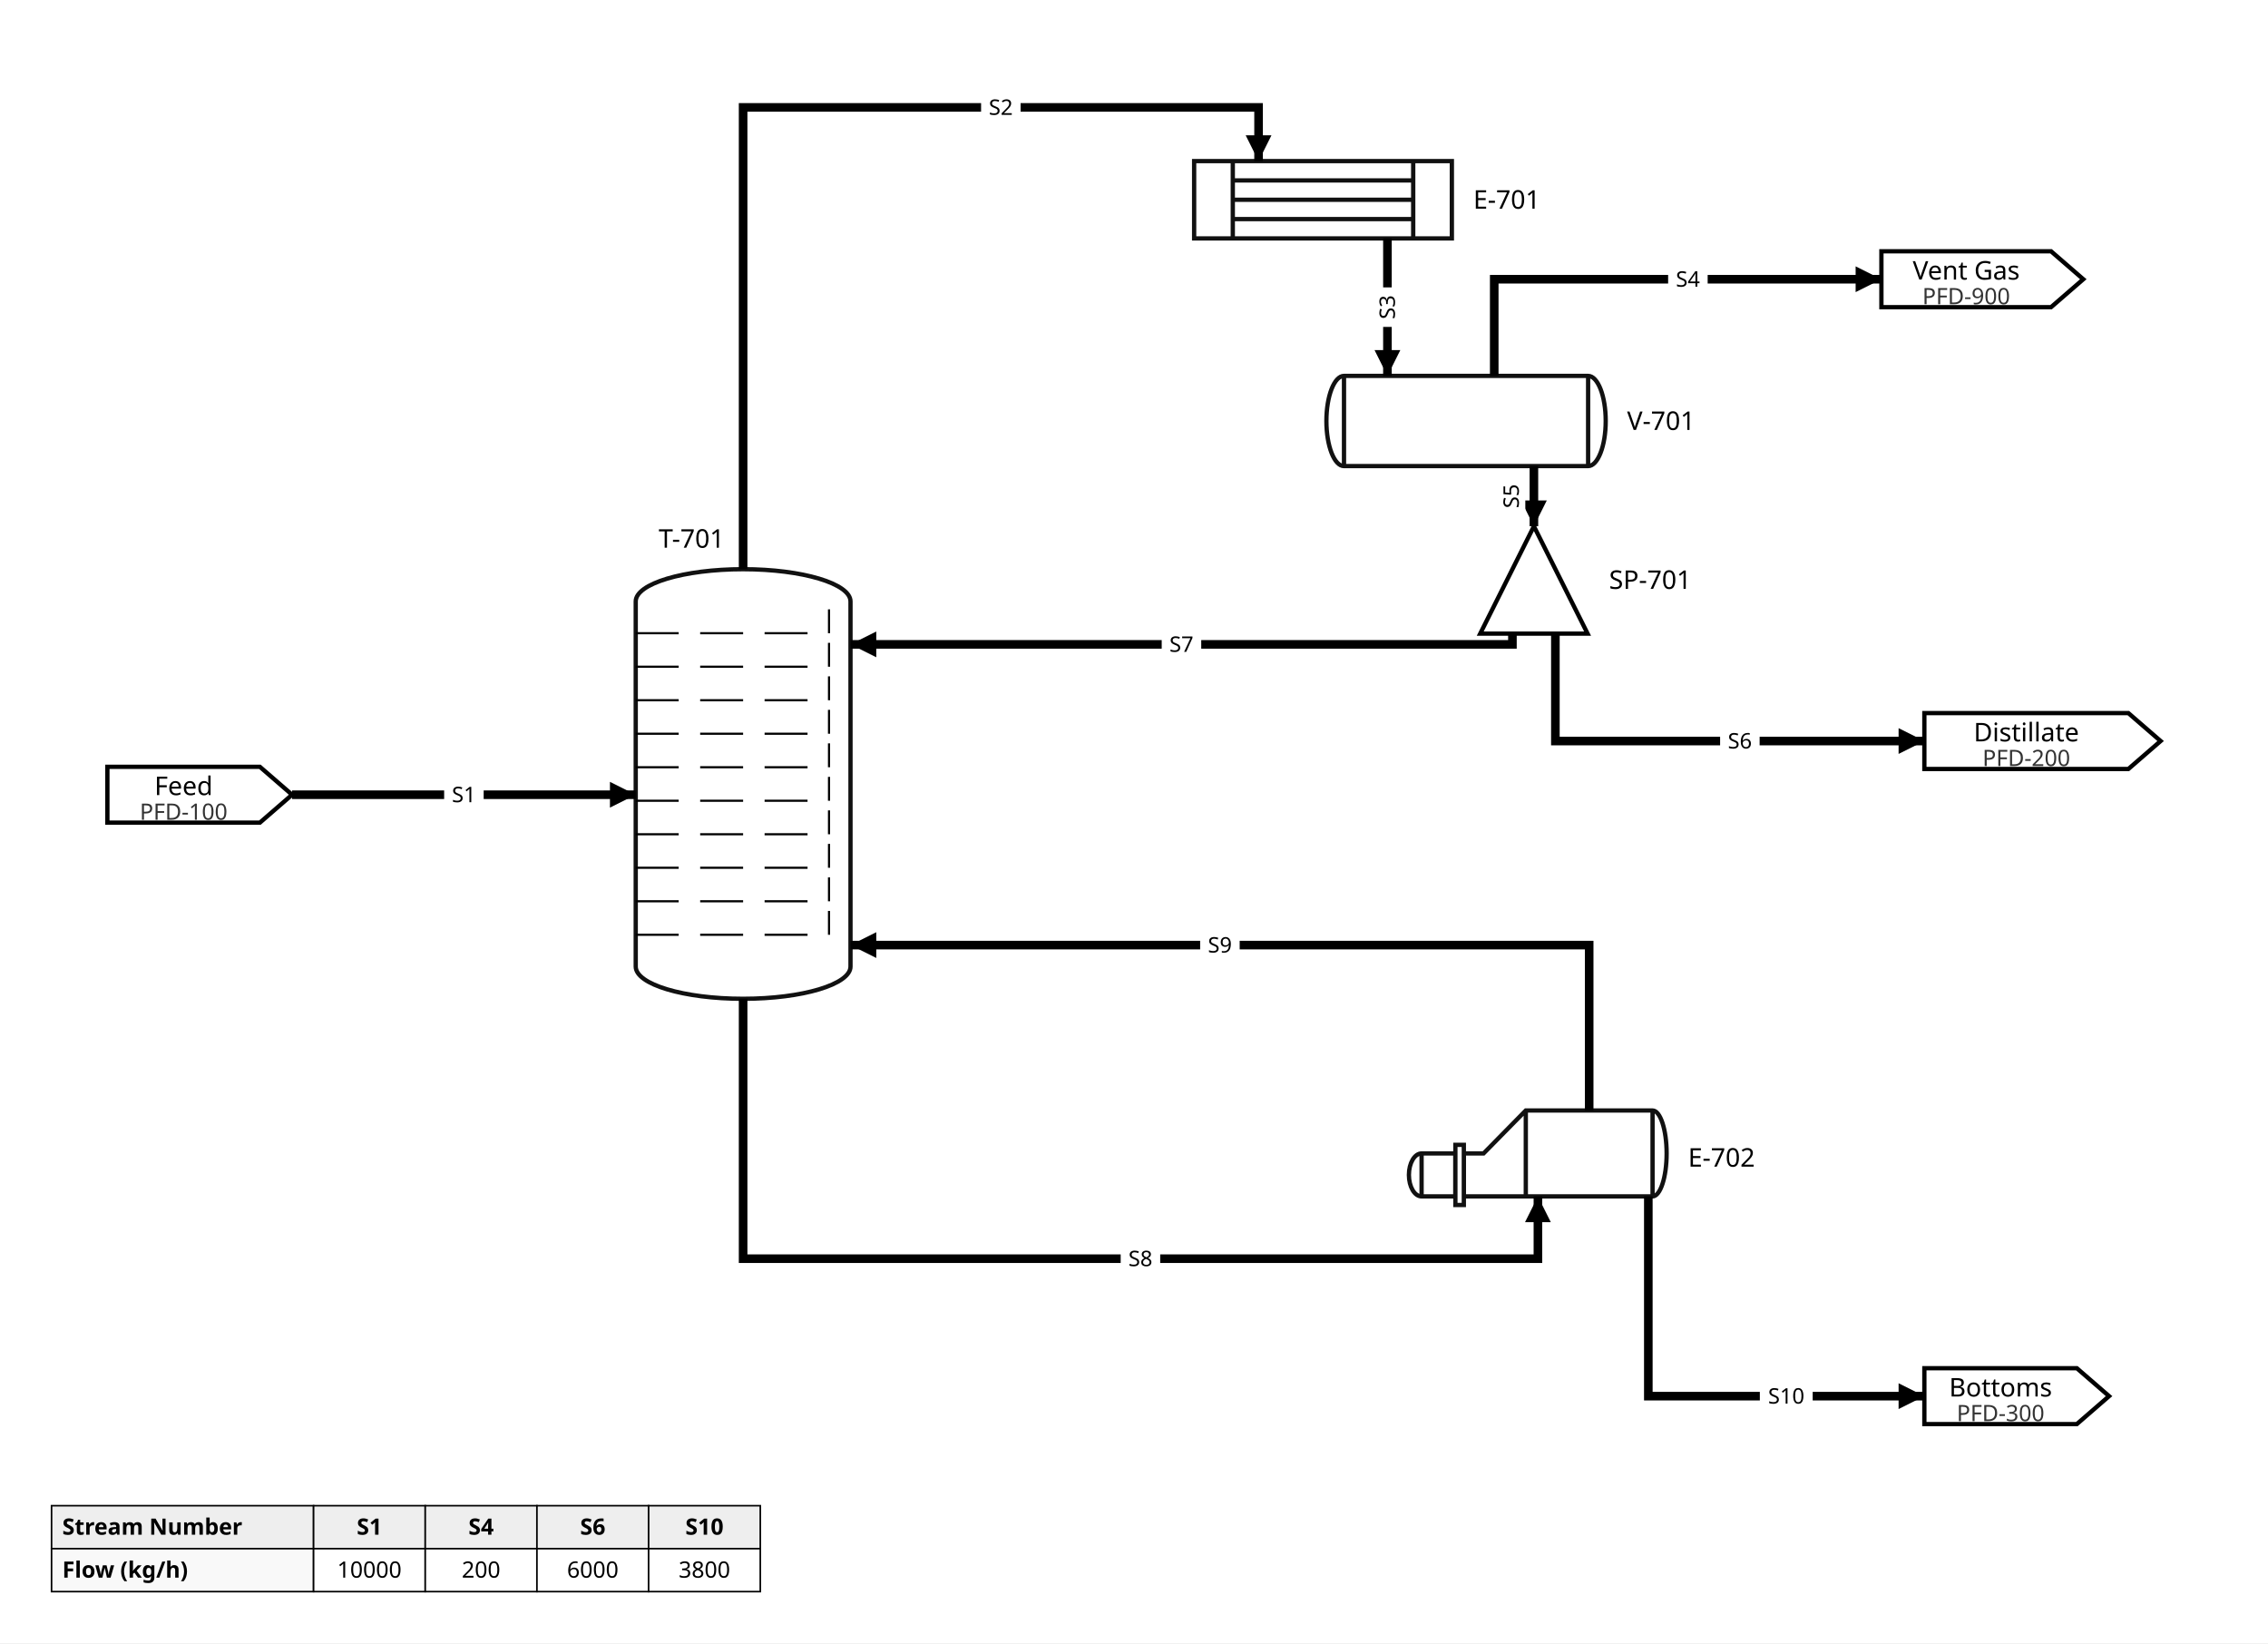
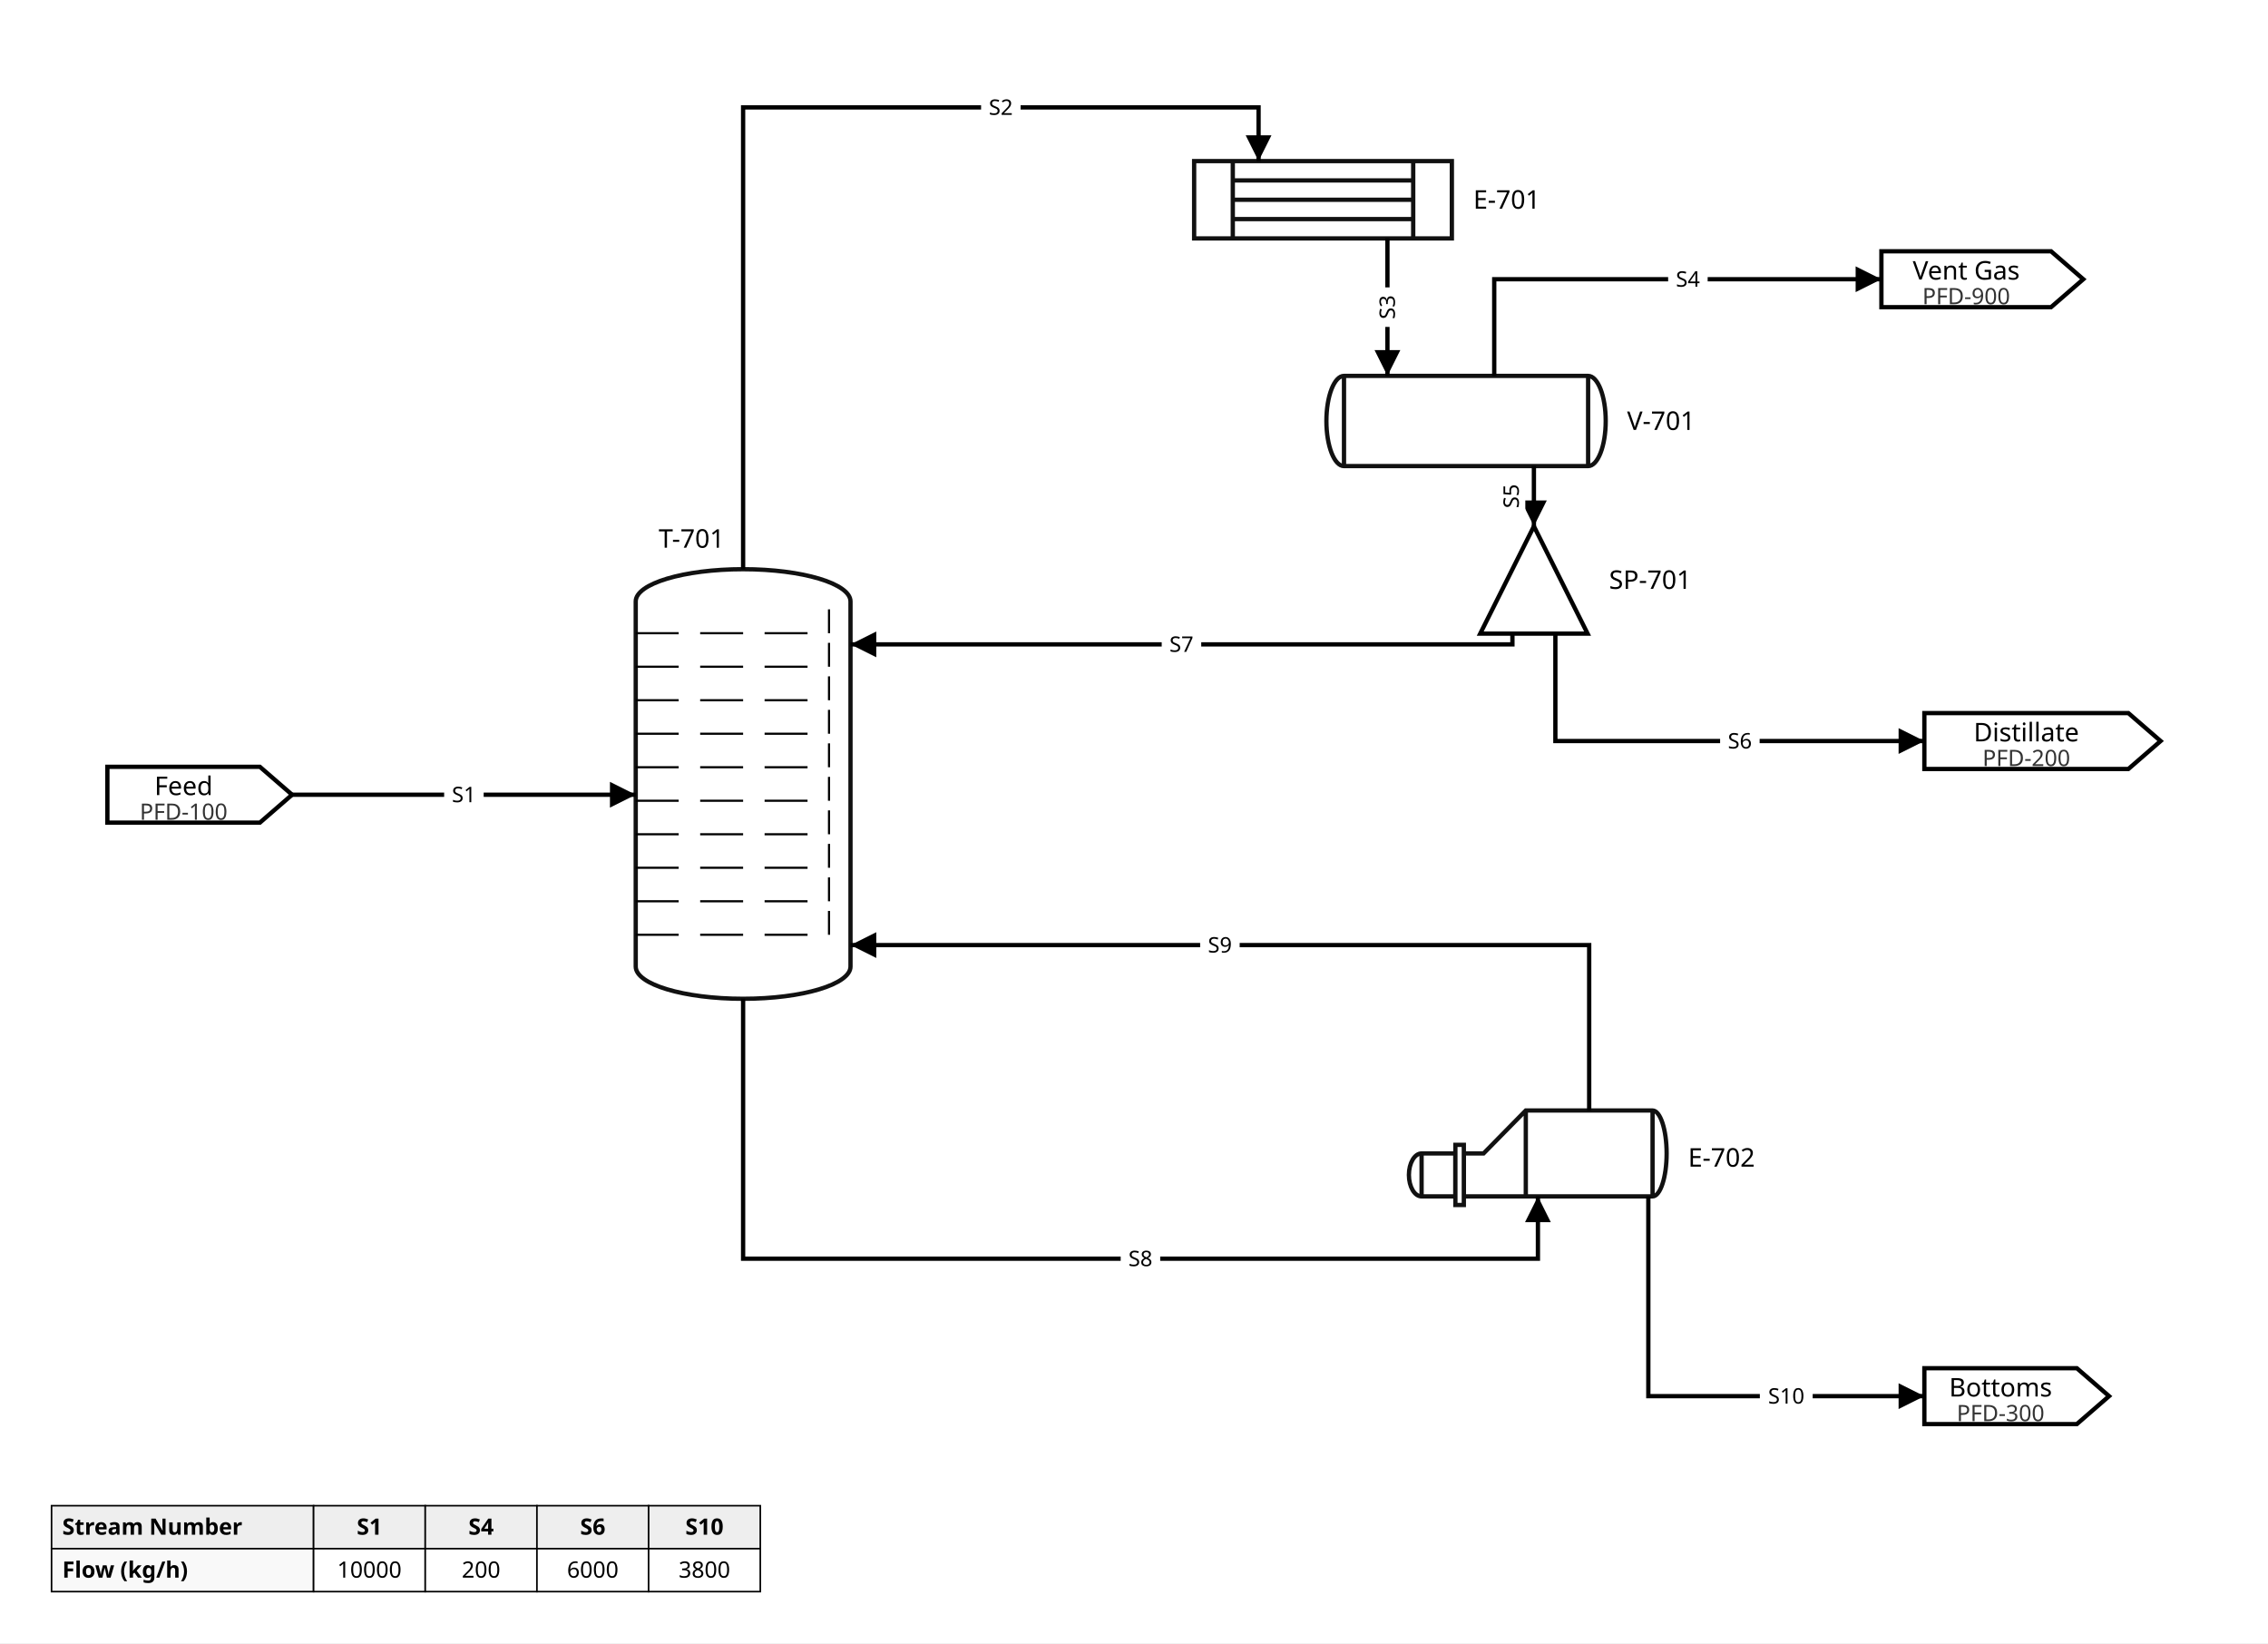
<svg xmlns="http://www.w3.org/2000/svg" width="1056" height="765" viewBox="4.0 -5.0 1056.0 765.0">
  <rect x="4.0" y="-5.0" width="1056.0" height="765.0" fill="white" />
  <g id="stream_table">
    <rect x="28.0" y="696.0" width="122.0" height="20.0" fill="#eee" stroke="black" stroke-width="0.75" />
    <text x="33.0" y="709.5" font-family="sans-serif" font-size="10.5" font-weight="bold" text-anchor="start">Stream Number</text>
    <rect x="150.0" y="696.0" width="52.0" height="20.0" fill="#eee" stroke="black" stroke-width="0.75" />
    <text x="176.0" y="709.5" font-family="sans-serif" font-size="10.5" font-weight="bold" text-anchor="middle">S1</text>
    <rect x="202.0" y="696.0" width="52.0" height="20.0" fill="#eee" stroke="black" stroke-width="0.75" />
    <text x="228.0" y="709.5" font-family="sans-serif" font-size="10.5" font-weight="bold" text-anchor="middle">S4</text>
    <rect x="254.0" y="696.0" width="52.0" height="20.0" fill="#eee" stroke="black" stroke-width="0.75" />
    <text x="280.0" y="709.5" font-family="sans-serif" font-size="10.5" font-weight="bold" text-anchor="middle">S6</text>
    <rect x="306.0" y="696.0" width="52.0" height="20.0" fill="#eee" stroke="black" stroke-width="0.75" />
    <text x="332.0" y="709.5" font-family="sans-serif" font-size="10.5" font-weight="bold" text-anchor="middle">S10</text>
    <rect x="28.0" y="716.0" width="122.0" height="20.0" fill="#f9f9f9" stroke="black" stroke-width="0.75" />
    <text x="33.0" y="729.5" font-family="sans-serif" font-size="10.5" font-weight="bold" text-anchor="start">Flow (kg/h)</text>
    <rect x="150.0" y="716.0" width="52.0" height="20.0" fill="white" stroke="black" stroke-width="0.75" />
    <text x="176.0" y="729.5" font-family="sans-serif" font-size="10.5" text-anchor="middle">10000</text>
    <rect x="202.0" y="716.0" width="52.0" height="20.0" fill="white" stroke="black" stroke-width="0.75" />
    <text x="228.0" y="729.5" font-family="sans-serif" font-size="10.5" text-anchor="middle">200</text>
    <rect x="254.0" y="716.0" width="52.0" height="20.0" fill="white" stroke="black" stroke-width="0.75" />
    <text x="280.0" y="729.5" font-family="sans-serif" font-size="10.5" text-anchor="middle">6000</text>
    <rect x="306.0" y="716.0" width="52.0" height="20.0" fill="white" stroke="black" stroke-width="0.75" />
    <text x="332.0" y="729.5" font-family="sans-serif" font-size="10.5" text-anchor="middle">3800</text>
  </g>
  <defs>
    <marker id="arrow_black" viewBox="0 0 10 10" refX="10" refY="5" markerWidth="12" markerHeight="12" markerUnits="userSpaceOnUse" orient="auto-start-reverse">
      <path d="M 0 0 L 10 5 L 0 10 z" fill="black" />
    </marker>
    <symbol id="sym_column_c80fa54e4" viewBox="0 0 100.0 200.0" overflow="visible">
      <path d="M 0 15 A 50 15 0 0 1 50 0 A 50 15 0 0 1 100 15 L 100 185 A 50 15 0 0 1 50 200 A 50 15 0 0 1 0 185 Z" fill="white" stroke="#111" stroke-width="2" />
      <line x1="0" y1="29.8" x2="90" y2="29.8" fill="none" stroke="black" stroke-width="1" stroke-dasharray="20,10" />
      <line x1="90" y1="29.8" x2="90" y2="18.689" fill="none" stroke="black" stroke-width="1" />
      <line x1="0" y1="45.4" x2="90" y2="45.4" fill="none" stroke="black" stroke-width="1" stroke-dasharray="20,10" />
      <line x1="90" y1="45.4" x2="90" y2="34.289" fill="none" stroke="black" stroke-width="1" />
      <line x1="0" y1="61" x2="90" y2="61" fill="none" stroke="black" stroke-width="1" stroke-dasharray="20,10" />
      <line x1="90" y1="61" x2="90" y2="49.889" fill="none" stroke="black" stroke-width="1" />
      <line x1="0" y1="76.6" x2="90" y2="76.6" fill="none" stroke="black" stroke-width="1" stroke-dasharray="20,10" />
      <line x1="90" y1="76.6" x2="90" y2="65.489" fill="none" stroke="black" stroke-width="1" />
      <line x1="0" y1="92.2" x2="90" y2="92.2" fill="none" stroke="black" stroke-width="1" stroke-dasharray="20,10" />
      <line x1="90" y1="92.2" x2="90" y2="81.089" fill="none" stroke="black" stroke-width="1" />
      <line x1="0" y1="107.8" x2="90" y2="107.8" fill="none" stroke="black" stroke-width="1" stroke-dasharray="20,10" />
      <line x1="90" y1="107.8" x2="90" y2="96.689" fill="none" stroke="black" stroke-width="1" />
      <line x1="0" y1="123.4" x2="90" y2="123.4" fill="none" stroke="black" stroke-width="1" stroke-dasharray="20,10" />
      <line x1="90" y1="123.4" x2="90" y2="112.289" fill="none" stroke="black" stroke-width="1" />
      <line x1="0" y1="139" x2="90" y2="139" fill="none" stroke="black" stroke-width="1" stroke-dasharray="20,10" />
      <line x1="90" y1="139" x2="90" y2="127.889" fill="none" stroke="black" stroke-width="1" />
      <line x1="0" y1="154.6" x2="90" y2="154.6" fill="none" stroke="black" stroke-width="1" stroke-dasharray="20,10" />
      <line x1="90" y1="154.6" x2="90" y2="143.489" fill="none" stroke="black" stroke-width="1" />
      <line x1="0" y1="170.2" x2="90" y2="170.2" fill="none" stroke="black" stroke-width="1" stroke-dasharray="20,10" />
      <line x1="90" y1="170.2" x2="90" y2="159.089" fill="none" stroke="black" stroke-width="1" />
    </symbol>
    <symbol id="sym_hex_kettle_s120x44" viewBox="0 0 120 44" overflow="visible">
      <path d="M 5.902 20 L 21.639 20 L 21.639 40 L 5.902 40 A 10 5.902 90 0 1 0 30 A 10 5.902 90 0 1 5.902 20 M 25.574 20 L 34.754 20 L 54.426 0 L 113.443 0 A 20 6.557 90 0 1 120 20 A 20 6.557 90 0 1 113.443 40 L 25.574 40 Z M 5.902 20 L 5.902 40 M 54.426 0 L 54.426 40 M 113.443 0 L 113.443 40" fill="white" stroke="#111" stroke-width="2" />
      <rect x="21.639" y="16" width="3.934" height="28" fill="white" stroke="#111" stroke-width="2" />
    </symbol>
    <symbol id="sym_hex_straight_tubes_s120x36" viewBox="0 0 100.0 30.0" overflow="visible">
      <rect x="0.0" y="0.0" width="100.0" height="30.0" fill="white" stroke="#111" stroke-width="1.667" />
      <path d="M 15.0 0.0 L 15.0 30.0 M 85.0 0.0 L 85.0 30.0 M 85.0 7.5 L 15.0 7.5 M 85.0 15.0 L 15.0 15.0 M 85.0 22.5 L 15.0 22.5" fill="none" stroke="#111" stroke-width="1.667" />
    </symbol>
    <symbol id="sym_splitter" viewBox="0 0 50.0 50.0" overflow="visible">
      <polygon points="0,25 50,0 50,50" fill="none" stroke="black" stroke-width="2" />
    </symbol>
    <symbol id="sym_vessel_horizontal_s130x42" viewBox="0 0 130 42" overflow="visible">
      <path d="M 8.198 42 L 121.859 42 A 21 8.197 90 0 0 130.056 21 A 21 8.197 90 0 0 121.859 0 L 8.198 0 A 21 8.197 90 0 0 0.001 21 A 21 8.197 90 0 0 8.198 42 Z M 8.198 0 L 8.198 42 M 121.859 0 L 121.859 42" fill="white" stroke="#111" stroke-width="2" />
    </symbol>
  </defs>
  <g id="units">
    <polygon points="54.0,352.0 125.0,352.0 140.0,365.0 125.0,378.0 54.0,378.0" fill="transparent" stroke="black" stroke-width="2" />
    <text x="89.5" y="361.0" font-family="sans-serif" font-size="12" text-anchor="middle" dominant-baseline="middle">Feed</text>
    <text x="89.5" y="373.0" font-family="sans-serif" font-size="10.5" text-anchor="middle" dominant-baseline="middle" fill="#333">PFD-100</text>
    <use href="#sym_column_c80fa54e4" x="300" y="260" width="100.0" height="200.0" />
    <use href="#sym_hex_straight_tubes_s120x36" x="560" y="70" width="120" height="36" transform="translate(1240, 0) scale(-1, 1)" />
    <use href="#sym_vessel_horizontal_s130x42" x="621.58" y="170" width="130" height="42" />
    <polygon points="880.0,112.0 959.0,112.0 974.0,125.0 959.0,138.0 880.0,138.0" fill="transparent" stroke="black" stroke-width="2" />
    <text x="919.5" y="121.0" font-family="sans-serif" font-size="12" text-anchor="middle" dominant-baseline="middle">Vent Gas</text>
    <text x="919.5" y="133.0" font-family="sans-serif" font-size="10.5" text-anchor="middle" dominant-baseline="middle" fill="#333">PFD-900</text>
    <use href="#sym_splitter" x="693.2" y="240" width="50.0" height="50.0" transform="rotate(90, 718.2, 265)" />
    <polygon points="900.0,327.0 995.0,327.0 1010.0,340.0 995.0,353.0 900.0,353.0" fill="transparent" stroke="black" stroke-width="2" />
    <text x="947.5" y="336.0" font-family="sans-serif" font-size="12" text-anchor="middle" dominant-baseline="middle">Distillate</text>
    <text x="947.5" y="348.0" font-family="sans-serif" font-size="10.5" text-anchor="middle" dominant-baseline="middle" fill="#333">PFD-200</text>
    <use href="#sym_hex_kettle_s120x44" x="660" y="512" width="120" height="44" />
    <polygon points="900.0,632.0 971.0,632.0 986.0,645.0 971.0,658.0 900.0,658.0" fill="transparent" stroke="black" stroke-width="2" />
    <text x="935.5" y="641.0" font-family="sans-serif" font-size="12" text-anchor="middle" dominant-baseline="middle">Bottoms</text>
    <text x="935.5" y="653.0" font-family="sans-serif" font-size="10.5" text-anchor="middle" dominant-baseline="middle" fill="#333">PFD-300</text>
  </g>
  <g id="streams">
-     <path d="M 140.0,365.0 L 300.0,365.0" fill="none" stroke="black" stroke-width="4" marker-end="url(#arrow_black)" />
-     <path d="M 350.0,260.0 L 350.0,45.0 L 590.0,45.0 L 590.0,70.0" fill="none" stroke="black" stroke-width="4" marker-end="url(#arrow_black)" />
-     <path d="M 650.0,106.0 L 650.0,170.0" fill="none" stroke="black" stroke-width="4" marker-end="url(#arrow_black)" />
-     <path d="M 699.727,170.0 L 699.727,125.0 L 880.0,125.0" fill="none" stroke="black" stroke-width="4" marker-end="url(#arrow_black)" />
-     <path d="M 718.197,212.0 L 718.197,240.0" fill="none" stroke="black" stroke-width="4" marker-end="url(#arrow_black)" />
-     <path d="M 728.197,290.0 L 728.197,340.0 L 900.0,340.0" fill="none" stroke="black" stroke-width="4" marker-end="url(#arrow_black)" />
-     <path d="M 708.197,290.0 L 708.197,295.0 L 400.0,295.0" fill="none" stroke="black" stroke-width="4" marker-end="url(#arrow_black)" />
-     <path d="M 350.0,460.0 L 350.0,581.0 L 720.066,581.0 L 720.066,552.0" fill="none" stroke="black" stroke-width="4" marker-end="url(#arrow_black)" />
-     <path d="M 743.934,512.0 L 743.934,435.0 L 400.0,435.0" fill="none" stroke="black" stroke-width="4" marker-end="url(#arrow_black)" />
-     <path d="M 771.475,552.0 L 771.475,645.0 L 900.0,645.0" fill="none" stroke="black" stroke-width="4" marker-end="url(#arrow_black)" />
+     <path d="M 140.0,365.0 L 300.0,365.0" fill="none" stroke="black" stroke-width="2" marker-end="url(#arrow_black)" />
+     <path d="M 350.0,260.0 L 350.0,45.0 L 590.0,45.0 L 590.0,70.0" fill="none" stroke="black" stroke-width="2" marker-end="url(#arrow_black)" />
+     <path d="M 650.0,106.0 L 650.0,170.0" fill="none" stroke="black" stroke-width="2" marker-end="url(#arrow_black)" />
+     <path d="M 699.727,170.0 L 699.727,125.0 L 880.0,125.0" fill="none" stroke="black" stroke-width="2" marker-end="url(#arrow_black)" />
+     <path d="M 718.197,212.0 L 718.197,240.0" fill="none" stroke="black" stroke-width="2" marker-end="url(#arrow_black)" />
+     <path d="M 728.197,290.0 L 728.197,340.0 L 900.0,340.0" fill="none" stroke="black" stroke-width="2" marker-end="url(#arrow_black)" />
+     <path d="M 708.197,290.0 L 708.197,295.0 L 400.0,295.0" fill="none" stroke="black" stroke-width="2" marker-end="url(#arrow_black)" />
+     <path d="M 350.0,460.0 L 350.0,581.0 L 720.066,581.0 L 720.066,552.0" fill="none" stroke="black" stroke-width="2" marker-end="url(#arrow_black)" />
+     <path d="M 743.934,512.0 L 743.934,435.0 L 400.0,435.0" fill="none" stroke="black" stroke-width="2" marker-end="url(#arrow_black)" />
+     <path d="M 771.475,552.0 L 771.475,645.0 L 900.0,645.0" fill="none" stroke="black" stroke-width="2" marker-end="url(#arrow_black)" />
    <rect x="210.8" y="358.5" width="18.4" height="13.0" fill="white" />
    <text x="220.0" y="365.0" font-family="sans-serif" font-size="10" text-anchor="middle" dominant-baseline="middle" fill="black">S1</text>
    <rect x="460.8" y="38.5" width="18.4" height="13.0" fill="white" />
    <text x="470.0" y="45.0" font-family="sans-serif" font-size="10" text-anchor="middle" dominant-baseline="middle" fill="black">S2</text>
    <rect x="643.5" y="128.8" width="13.0" height="18.4" fill="white" />
    <text x="650.0" y="138.0" font-family="sans-serif" font-size="10" text-anchor="middle" dominant-baseline="middle" fill="black" transform="rotate(-90, 650.0, 138.0)">S3</text>
    <rect x="780.7" y="118.5" width="18.4" height="13.0" fill="white" />
    <text x="789.9" y="125.0" font-family="sans-serif" font-size="10" text-anchor="middle" dominant-baseline="middle" fill="black">S4</text>
    <rect x="701.2" y="216.8" width="13.0" height="18.4" fill="white" />
    <text x="707.7" y="226.0" font-family="sans-serif" font-size="10" text-anchor="middle" dominant-baseline="middle" fill="black" transform="rotate(-90, 707.7, 226.0)">S5</text>
    <rect x="804.9" y="333.5" width="18.4" height="13.0" fill="white" />
    <text x="814.1" y="340.0" font-family="sans-serif" font-size="10" text-anchor="middle" dominant-baseline="middle" fill="black">S6</text>
    <rect x="544.9" y="288.5" width="18.4" height="13.0" fill="white" />
    <text x="554.1" y="295.0" font-family="sans-serif" font-size="10" text-anchor="middle" dominant-baseline="middle" fill="black">S7</text>
    <rect x="525.8" y="574.5" width="18.4" height="13.0" fill="white" />
    <text x="535.0" y="581.0" font-family="sans-serif" font-size="10" text-anchor="middle" dominant-baseline="middle" fill="black">S8</text>
    <rect x="562.8" y="428.5" width="18.4" height="13.0" fill="white" />
    <text x="572.0" y="435.0" font-family="sans-serif" font-size="10" text-anchor="middle" dominant-baseline="middle" fill="black">S9</text>
    <rect x="823.4" y="638.5" width="24.6" height="13.0" fill="white" />
    <text x="835.7" y="645.0" font-family="sans-serif" font-size="10" text-anchor="middle" dominant-baseline="middle" fill="black">S10</text>
  </g>
  <g id="unit_labels">
    <rect x="305.5" y="238.0" width="41.0" height="15.0" fill="white" />
    <text x="326.0" y="250" font-family="sans-serif" font-size="12" text-anchor="middle" dominant-baseline="baseline">T-701</text>
    <rect x="690.0" y="80.5" width="41.0" height="15.0" fill="white" />
    <text x="690" y="88.0" font-family="sans-serif" font-size="12" text-anchor="start" dominant-baseline="middle">E-701</text>
    <rect x="761.6" y="183.5" width="41.0" height="15.0" fill="white" />
    <text x="761.585" y="191.0" font-family="sans-serif" font-size="12" text-anchor="start" dominant-baseline="middle">V-701</text>
    <rect x="753.2" y="257.5" width="47.6" height="15.0" fill="white" />
    <text x="753.197" y="265.0" font-family="sans-serif" font-size="12" text-anchor="start" dominant-baseline="middle">SP-701</text>
    <rect x="790.0" y="526.5" width="41.0" height="15.0" fill="white" />
    <text x="790" y="534.0" font-family="sans-serif" font-size="12" text-anchor="start" dominant-baseline="middle">E-702</text>
  </g>
</svg>
